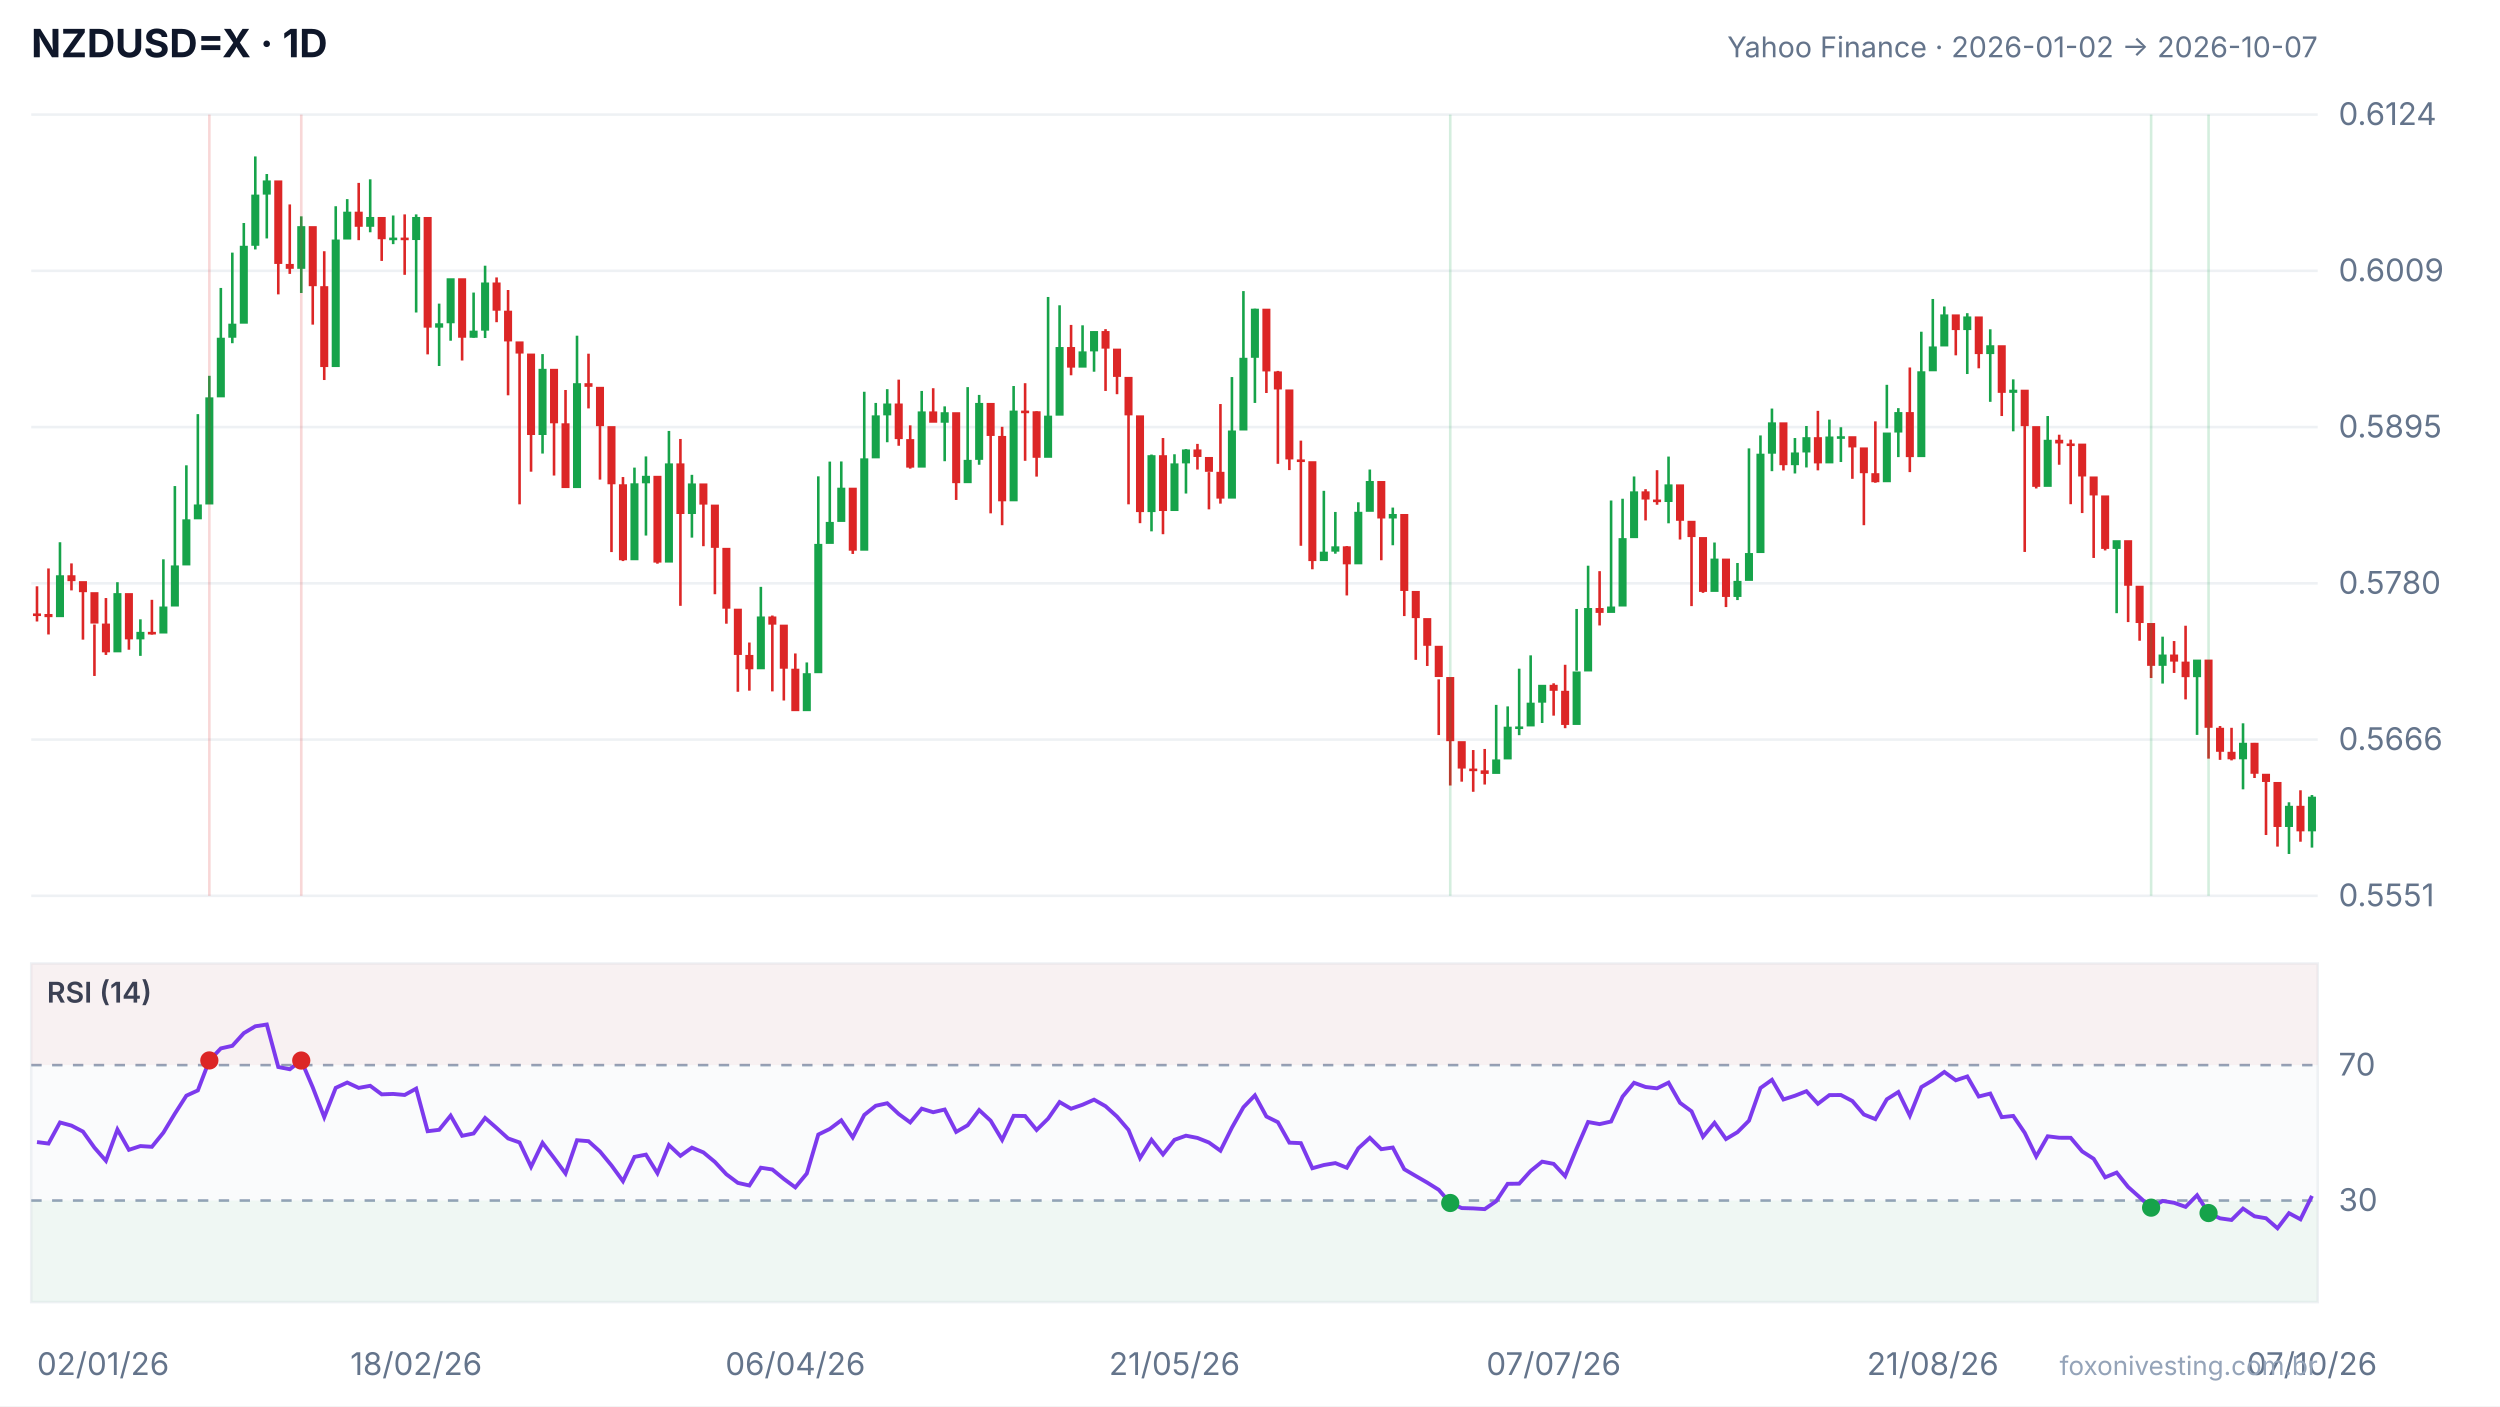
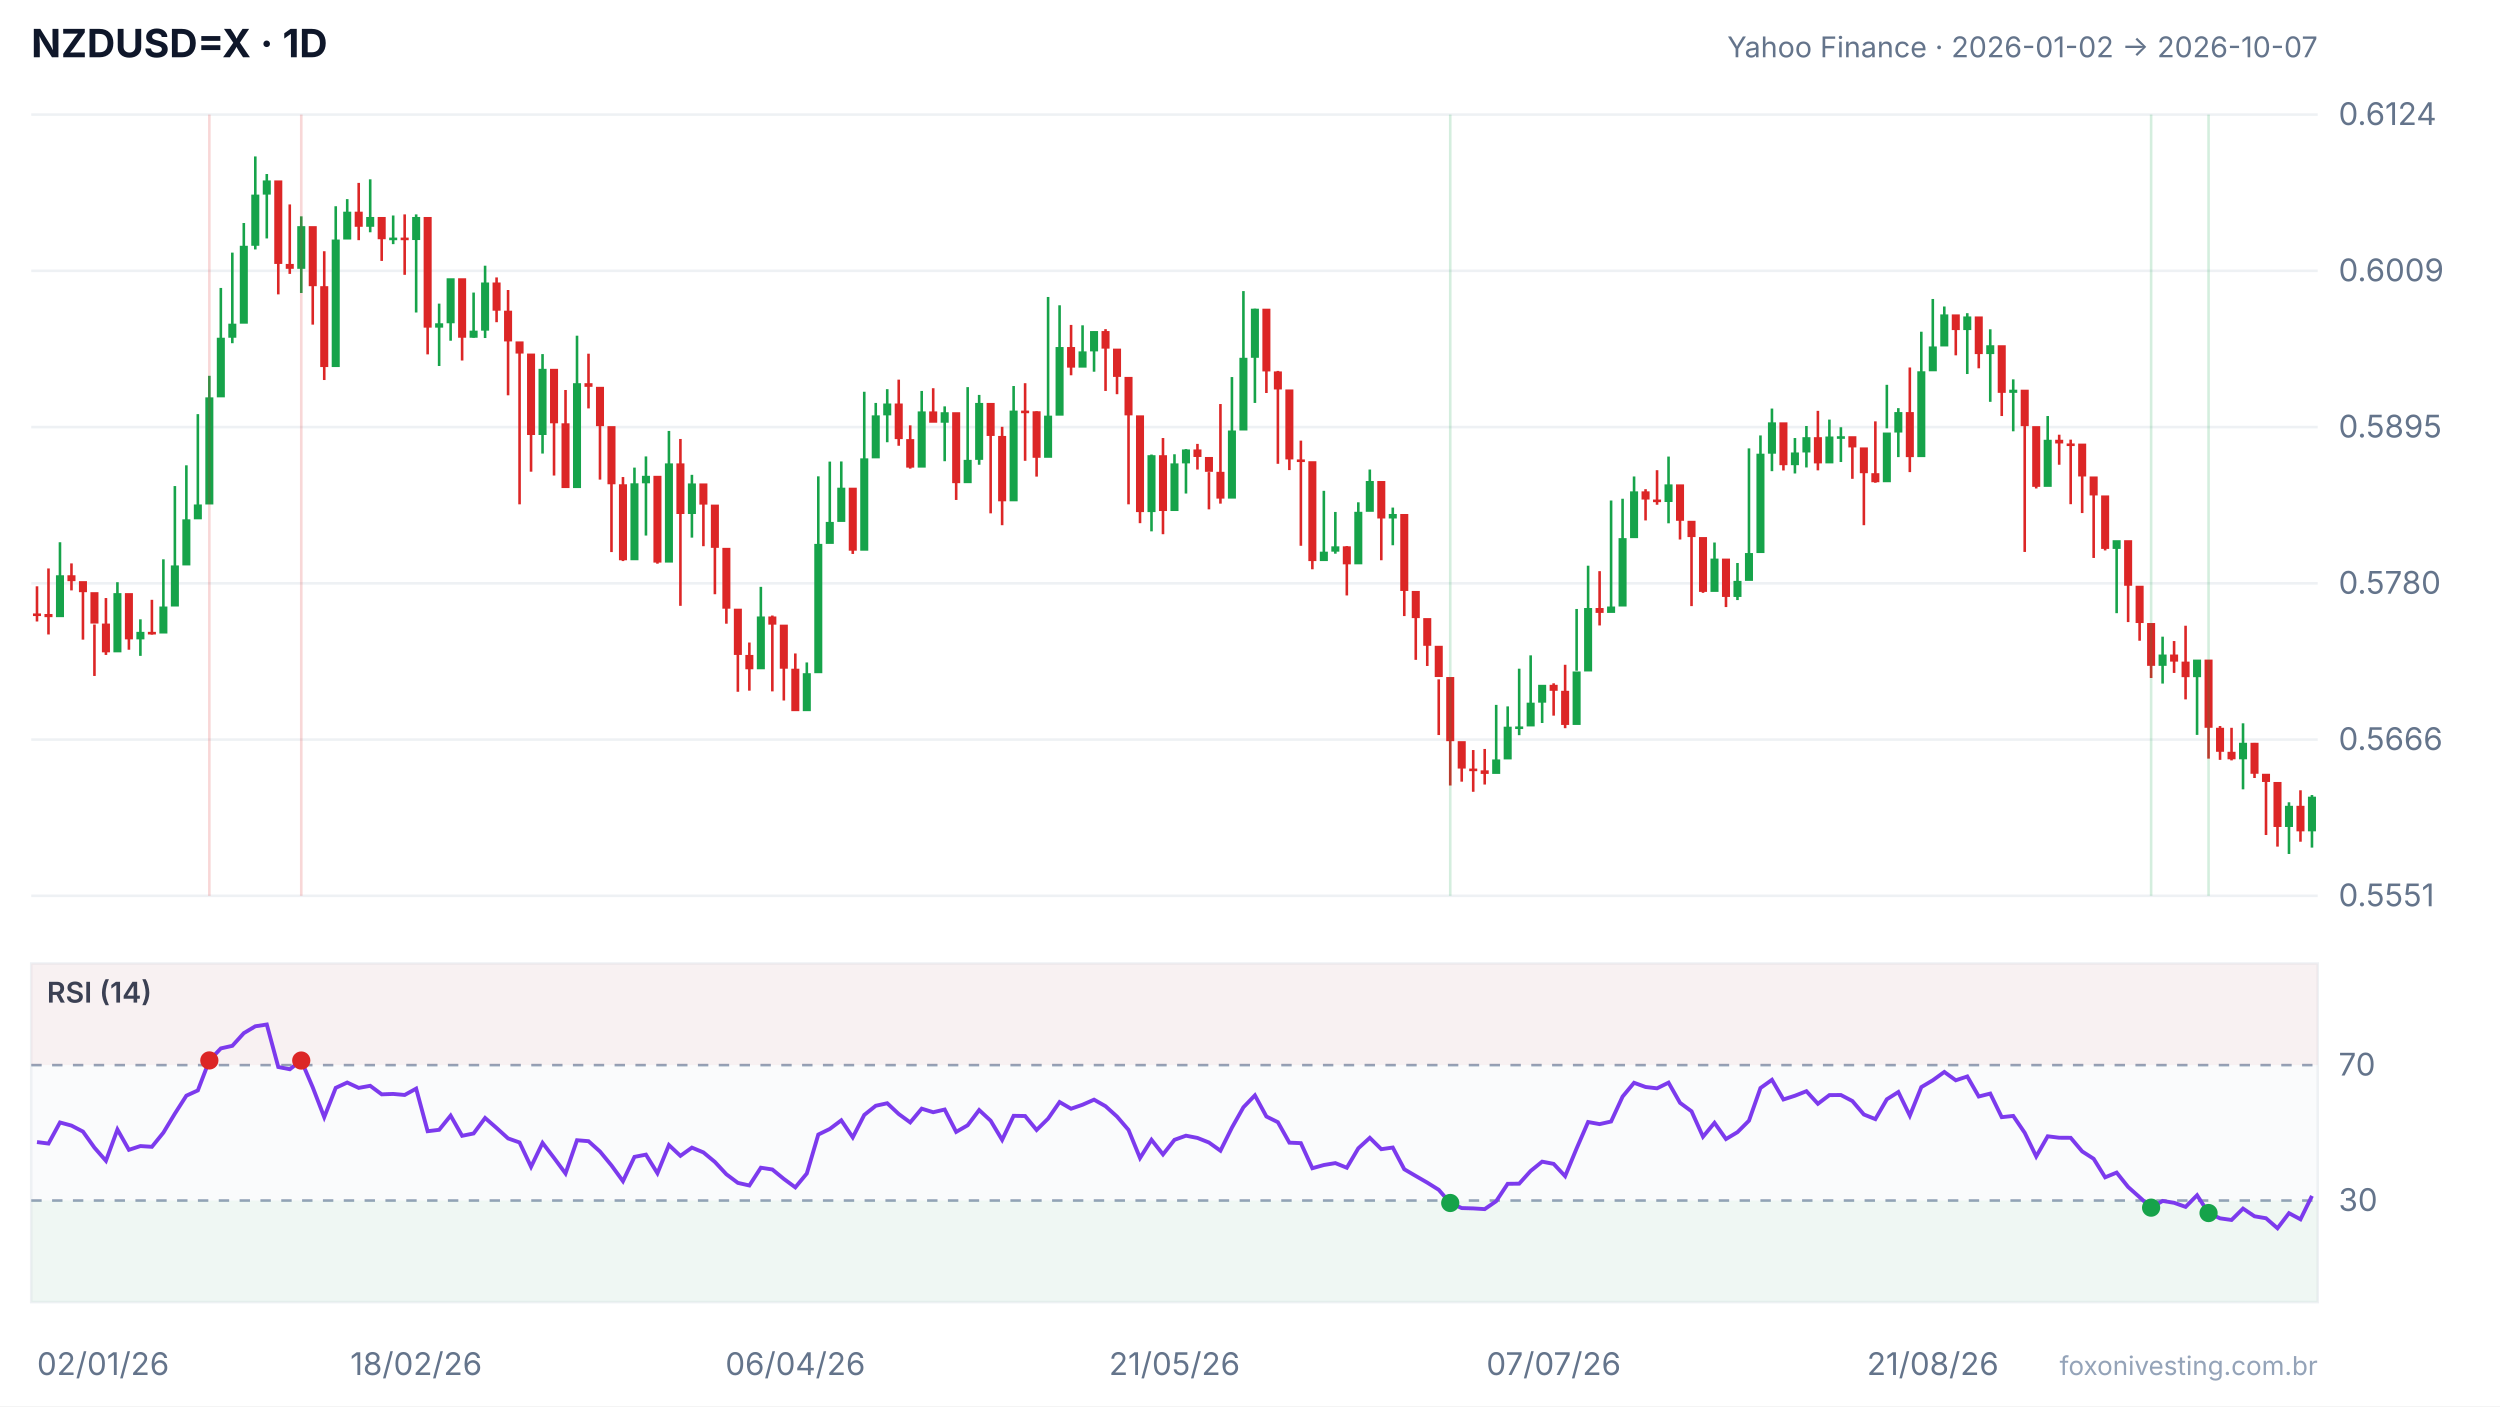
<svg xmlns="http://www.w3.org/2000/svg" viewBox="0 0 960 540" font-family="Inter,system-ui,sans-serif" font-size="12" role="img">
  <rect width="960" height="540" fill="#ffffff" />
  <text x="12" y="22" font-size="15" font-weight="700" fill="#0f172a">NZDUSD=X · 1D</text>
  <text x="890" y="22" font-size="11" fill="#64748b" text-anchor="end">Yahoo Finance · 2026-01-02 → 2026-10-07</text>
  <line x1="12" x2="890" y1="344" y2="344" stroke="#eef1f4" />
  <text x="898" y="348" fill="#64748b">0.5551</text>
  <line x1="12" x2="890" y1="284" y2="284" stroke="#eef1f4" />
  <text x="898" y="288" fill="#64748b">0.5666</text>
  <line x1="12" x2="890" y1="224" y2="224" stroke="#eef1f4" />
  <text x="898" y="228" fill="#64748b">0.5780</text>
  <line x1="12" x2="890" y1="164" y2="164" stroke="#eef1f4" />
  <text x="898" y="168" fill="#64748b">0.5895</text>
  <line x1="12" x2="890" y1="104" y2="104" stroke="#eef1f4" />
  <text x="898" y="108" fill="#64748b">0.6009</text>
  <line x1="12" x2="890" y1="44" y2="44" stroke="#eef1f4" />
  <text x="898" y="48" fill="#64748b">0.6124</text>
  <text x="14.206" y="528" fill="#64748b" text-anchor="start">02/01/26</text>
  <text x="159.804" y="528" fill="#64748b" text-anchor="middle">18/02/26</text>
  <text x="305.402" y="528" fill="#64748b" text-anchor="middle">06/04/26</text>
  <text x="451" y="528" fill="#64748b" text-anchor="middle">21/05/26</text>
  <text x="596.598" y="528" fill="#64748b" text-anchor="middle">07/07/26</text>
  <text x="742.196" y="528" fill="#64748b" text-anchor="middle">21/08/26</text>
-   <text x="887.794" y="528" fill="#64748b" text-anchor="middle">07/10/26</text>
  <line x1="14.206" x2="14.206" y1="225.14" y2="238.652" stroke="#dc2626" />
  <rect x="12.662" y="235.564" width="3.088" height="1" fill="#dc2626" />
  <line x1="18.618" x2="18.618" y1="218.285" y2="243.637" stroke="#dc2626" />
  <rect x="17.074" y="235.772" width="3.088" height="1.215" fill="#dc2626" />
  <line x1="23.03" x2="23.03" y1="208.219" y2="229.437" stroke="#16a34a" />
  <rect x="21.486" y="220.901" width="3.088" height="16.087" fill="#16a34a" />
  <line x1="27.442" x2="27.442" y1="216.344" y2="226.713" stroke="#dc2626" />
  <rect x="25.898" y="220.901" width="3.088" height="2.261" fill="#dc2626" />
  <line x1="31.854" x2="31.854" y1="226.923" y2="245.623" stroke="#dc2626" />
  <rect x="30.31" y="223.162" width="3.088" height="4.233" fill="#dc2626" />
  <line x1="36.266" x2="36.266" y1="239.814" y2="259.57" stroke="#dc2626" />
  <rect x="34.722" y="227.394" width="3.088" height="12.056" fill="#dc2626" />
  <line x1="40.678" x2="40.678" y1="229.646" y2="251.495" stroke="#dc2626" />
  <rect x="39.134" y="239.45" width="3.088" height="11.048" fill="#dc2626" />
  <line x1="45.09" x2="45.09" y1="223.565" y2="247.089" stroke="#16a34a" />
  <rect x="43.546" y="227.761" width="3.088" height="22.737" fill="#16a34a" />
  <line x1="49.503" x2="49.503" y1="236.519" y2="249.5" stroke="#dc2626" />
  <rect x="47.958" y="227.761" width="3.088" height="17.758" fill="#dc2626" />
  <line x1="53.915" x2="53.915" y1="237.822" y2="251.856" stroke="#16a34a" />
  <rect x="52.37" y="242.634" width="3.088" height="2.885" fill="#16a34a" />
  <line x1="58.327" x2="58.327" y1="230.326" y2="243.689" stroke="#dc2626" />
  <rect x="56.782" y="242.634" width="3.088" height="1" fill="#dc2626" />
  <line x1="62.739" x2="62.739" y1="214.772" y2="236.883" stroke="#16a34a" />
  <rect x="61.194" y="232.904" width="3.088" height="10.367" fill="#16a34a" />
  <line x1="67.151" x2="67.151" y1="186.647" y2="218.97" stroke="#16a34a" />
  <rect x="65.607" y="217.125" width="3.088" height="15.779" fill="#16a34a" />
  <line x1="71.563" x2="71.563" y1="178.679" y2="201.98" stroke="#16a34a" />
  <rect x="70.019" y="199.42" width="3.088" height="17.705" fill="#16a34a" />
  <line x1="75.975" x2="75.975" y1="159.025" y2="194.02" stroke="#16a34a" />
  <rect x="74.431" y="193.717" width="3.088" height="5.704" fill="#16a34a" />
  <line x1="80.387" x2="80.387" y1="144.307" y2="164.895" stroke="#16a34a" />
  <rect x="78.843" y="152.583" width="3.088" height="41.134" fill="#16a34a" />
  <line x1="84.799" x2="84.799" y1="110.572" y2="132.889" stroke="#16a34a" />
  <rect x="83.255" y="129.691" width="3.088" height="22.891" fill="#16a34a" />
  <line x1="89.211" x2="89.211" y1="97.005" y2="131.793" stroke="#16a34a" />
  <rect x="87.667" y="124.294" width="3.088" height="5.398" fill="#16a34a" />
  <line x1="93.623" x2="93.623" y1="85.638" y2="103.756" stroke="#16a34a" />
  <rect x="92.079" y="94.38" width="3.088" height="29.914" fill="#16a34a" />
  <line x1="98.035" x2="98.035" y1="60.071" y2="95.788" stroke="#16a34a" />
  <rect x="96.491" y="74.728" width="3.088" height="19.652" fill="#16a34a" />
  <line x1="102.447" x2="102.447" y1="66.826" y2="91.561" stroke="#16a34a" />
  <rect x="100.903" y="69.284" width="3.088" height="5.444" fill="#16a34a" />
  <line x1="106.859" x2="106.859" y1="90.969" y2="113.038" stroke="#dc2626" />
  <rect x="105.315" y="69.284" width="3.088" height="32.067" fill="#dc2626" />
  <line x1="111.271" x2="111.271" y1="78.501" y2="105.174" stroke="#dc2626" />
  <rect x="109.727" y="101.351" width="3.088" height="1.875" fill="#dc2626" />
  <line x1="115.683" x2="115.683" y1="83.071" y2="112.511" stroke="#16a34a" />
  <rect x="114.139" y="86.843" width="3.088" height="16.383" fill="#16a34a" />
  <line x1="120.095" x2="120.095" y1="103.964" y2="124.658" stroke="#dc2626" />
  <rect x="118.551" y="86.843" width="3.088" height="23.051" fill="#dc2626" />
  <line x1="124.508" x2="124.508" y1="96.473" y2="145.929" stroke="#dc2626" />
  <rect x="122.963" y="109.894" width="3.088" height="31.054" fill="#dc2626" />
  <line x1="128.92" x2="128.92" y1="79.193" y2="109.366" stroke="#16a34a" />
  <rect x="127.375" y="91.98" width="3.088" height="48.968" fill="#16a34a" />
  <line x1="133.332" x2="133.332" y1="76.462" y2="90.931" stroke="#16a34a" />
  <rect x="131.787" y="81.287" width="3.088" height="10.693" fill="#16a34a" />
  <line x1="137.744" x2="137.744" y1="70.231" y2="92.228" stroke="#dc2626" />
  <rect x="136.199" y="81.287" width="3.088" height="5.805" fill="#dc2626" />
  <line x1="142.156" x2="142.156" y1="68.858" y2="89.194" stroke="#16a34a" />
  <rect x="140.612" y="83.32" width="3.088" height="3.772" fill="#16a34a" />
  <line x1="146.568" x2="146.568" y1="85.465" y2="100.194" stroke="#dc2626" />
  <rect x="145.024" y="83.32" width="3.088" height="8.545" fill="#dc2626" />
  <line x1="150.98" x2="150.98" y1="82.751" y2="93.752" stroke="#16a34a" />
  <rect x="149.436" y="91.236" width="3.088" height="1" fill="#16a34a" />
  <line x1="155.392" x2="155.392" y1="82.323" y2="105.534" stroke="#dc2626" />
  <rect x="153.848" y="91.236" width="3.088" height="1" fill="#dc2626" />
  <line x1="159.804" x2="159.804" y1="82.323" y2="120.001" stroke="#16a34a" />
  <rect x="158.26" y="83.32" width="3.088" height="8.85" fill="#16a34a" />
  <line x1="164.216" x2="164.216" y1="113.509" y2="136.081" stroke="#dc2626" />
  <rect x="162.672" y="83.32" width="3.088" height="42.495" fill="#dc2626" />
  <line x1="168.628" x2="168.628" y1="116.589" y2="140.542" stroke="#16a34a" />
  <rect x="167.084" y="124.135" width="3.088" height="1.68" fill="#16a34a" />
  <line x1="173.04" x2="173.04" y1="107.687" y2="130.845" stroke="#16a34a" />
  <rect x="171.496" y="106.856" width="3.088" height="17.279" fill="#16a34a" />
  <line x1="177.452" x2="177.452" y1="122.715" y2="138.44" stroke="#dc2626" />
  <rect x="175.908" y="106.856" width="3.088" height="22.835" fill="#dc2626" />
  <line x1="181.864" x2="181.864" y1="112.342" y2="129.691" stroke="#16a34a" />
  <rect x="180.32" y="126.972" width="3.088" height="2.72" fill="#16a34a" />
  <line x1="186.276" x2="186.276" y1="102.033" y2="129.803" stroke="#16a34a" />
  <rect x="184.732" y="108.479" width="3.088" height="18.492" fill="#16a34a" />
  <line x1="190.688" x2="190.688" y1="106.535" y2="123.724" stroke="#dc2626" />
  <rect x="189.144" y="108.479" width="3.088" height="10.829" fill="#dc2626" />
  <line x1="195.101" x2="195.101" y1="111.363" y2="151.794" stroke="#dc2626" />
  <rect x="193.556" y="119.309" width="3.088" height="11.797" fill="#dc2626" />
  <line x1="199.513" x2="199.513" y1="131.886" y2="193.663" stroke="#dc2626" />
  <rect x="197.968" y="131.105" width="3.088" height="4.66" fill="#dc2626" />
  <line x1="203.925" x2="203.925" y1="142.887" y2="181.13" stroke="#dc2626" />
  <rect x="202.38" y="135.766" width="3.088" height="31.275" fill="#dc2626" />
  <line x1="208.337" x2="208.337" y1="135.969" y2="174.164" stroke="#16a34a" />
  <rect x="206.792" y="141.632" width="3.088" height="25.408" fill="#16a34a" />
  <line x1="212.749" x2="212.749" y1="152.748" y2="182.605" stroke="#dc2626" />
  <rect x="211.205" y="141.632" width="3.088" height="20.914" fill="#dc2626" />
  <line x1="217.161" x2="217.161" y1="149.756" y2="186.539" stroke="#dc2626" />
  <rect x="215.617" y="162.546" width="3.088" height="24.872" fill="#dc2626" />
  <line x1="221.573" x2="221.573" y1="128.909" y2="156.985" stroke="#16a34a" />
  <rect x="220.029" y="147.145" width="3.088" height="40.274" fill="#16a34a" />
  <line x1="225.985" x2="225.985" y1="135.821" y2="156.832" stroke="#dc2626" />
  <rect x="224.441" y="147.145" width="3.088" height="1.398" fill="#dc2626" />
  <line x1="230.397" x2="230.397" y1="153.682" y2="184.169" stroke="#dc2626" />
  <rect x="228.853" y="148.543" width="3.088" height="15.096" fill="#dc2626" />
  <line x1="234.809" x2="234.809" y1="181.04" y2="211.999" stroke="#dc2626" />
  <rect x="233.265" y="163.639" width="3.088" height="22.319" fill="#dc2626" />
  <line x1="239.221" x2="239.221" y1="183.181" y2="215.453" stroke="#dc2626" />
  <rect x="237.677" y="185.958" width="3.088" height="29.178" fill="#dc2626" />
  <line x1="243.633" x2="243.633" y1="179.562" y2="204.294" stroke="#16a34a" />
  <rect x="242.089" y="185.588" width="3.088" height="29.548" fill="#16a34a" />
  <line x1="248.045" x2="248.045" y1="175.267" y2="205.652" stroke="#16a34a" />
  <rect x="246.501" y="182.713" width="3.088" height="2.875" fill="#16a34a" />
  <line x1="252.457" x2="252.457" y1="187.32" y2="216.457" stroke="#dc2626" />
  <rect x="250.913" y="182.713" width="3.088" height="33.321" fill="#dc2626" />
  <line x1="256.869" x2="256.869" y1="165.477" y2="196.963" stroke="#16a34a" />
  <rect x="255.325" y="177.94" width="3.088" height="38.095" fill="#16a34a" />
  <line x1="261.281" x2="261.281" y1="168.566" y2="232.643" stroke="#dc2626" />
  <rect x="259.737" y="177.94" width="3.088" height="19.434" fill="#dc2626" />
  <line x1="265.693" x2="265.693" y1="182.335" y2="206.449" stroke="#16a34a" />
  <rect x="264.149" y="185.642" width="3.088" height="11.731" fill="#16a34a" />
  <line x1="270.106" x2="270.106" y1="190.929" y2="209.739" stroke="#dc2626" />
  <rect x="268.561" y="185.642" width="3.088" height="8.128" fill="#dc2626" />
  <line x1="274.518" x2="274.518" y1="208.802" y2="228.184" stroke="#dc2626" />
  <rect x="272.973" y="193.77" width="3.088" height="16.605" fill="#dc2626" />
  <line x1="278.93" x2="278.93" y1="224.93" y2="239.502" stroke="#dc2626" />
  <rect x="277.385" y="210.375" width="3.088" height="23.363" fill="#dc2626" />
  <line x1="283.342" x2="283.342" y1="239.866" y2="265.643" stroke="#dc2626" />
  <rect x="281.797" y="233.738" width="3.088" height="17.757" fill="#dc2626" />
  <line x1="287.754" x2="287.754" y1="246.727" y2="265.218" stroke="#dc2626" />
  <rect x="286.21" y="251.495" width="3.088" height="5.507" fill="#dc2626" />
  <line x1="292.166" x2="292.166" y1="225.35" y2="249.5" stroke="#16a34a" />
  <rect x="290.622" y="236.727" width="3.088" height="20.276" fill="#16a34a" />
  <line x1="296.578" x2="296.578" y1="236.363" y2="265.49" stroke="#dc2626" />
  <rect x="295.034" y="236.727" width="3.088" height="3.139" fill="#dc2626" />
  <line x1="300.99" x2="300.99" y1="254.063" y2="268.994" stroke="#dc2626" />
  <rect x="299.446" y="239.866" width="3.088" height="16.921" fill="#dc2626" />
  <line x1="305.402" x2="305.402" y1="250.928" y2="272.557" stroke="#dc2626" />
  <rect x="303.858" y="256.787" width="3.088" height="16.295" fill="#dc2626" />
  <line x1="309.814" x2="309.814" y1="254.38" y2="270.675" stroke="#16a34a" />
  <rect x="308.27" y="258.509" width="3.088" height="14.573" fill="#16a34a" />
  <line x1="314.226" x2="314.226" y1="182.911" y2="220.743" stroke="#16a34a" />
  <rect x="312.682" y="208.855" width="3.088" height="49.654" fill="#16a34a" />
  <line x1="318.638" x2="318.638" y1="177.254" y2="204.34" stroke="#16a34a" />
  <rect x="317.094" y="200.416" width="3.088" height="8.439" fill="#16a34a" />
  <line x1="323.05" x2="323.05" y1="177.2" y2="196.12" stroke="#16a34a" />
  <rect x="321.506" y="187.275" width="3.088" height="13.141" fill="#16a34a" />
  <line x1="327.462" x2="327.462" y1="188.099" y2="212.722" stroke="#dc2626" />
  <rect x="325.918" y="187.275" width="3.088" height="24.195" fill="#dc2626" />
  <line x1="331.874" x2="331.874" y1="150.435" y2="183.343" stroke="#16a34a" />
  <rect x="330.33" y="176.008" width="3.088" height="35.462" fill="#16a34a" />
  <line x1="336.286" x2="336.286" y1="154.727" y2="165.059" stroke="#16a34a" />
  <rect x="334.742" y="159.5" width="3.088" height="16.508" fill="#16a34a" />
  <line x1="340.698" x2="340.698" y1="149.443" y2="169.818" stroke="#16a34a" />
  <rect x="339.154" y="154.946" width="3.088" height="4.553" fill="#16a34a" />
  <line x1="345.111" x2="345.111" y1="145.782" y2="171.177" stroke="#dc2626" />
  <rect x="343.566" y="154.946" width="3.088" height="13.674" fill="#dc2626" />
  <line x1="349.523" x2="349.523" y1="163.329" y2="179.941" stroke="#dc2626" />
  <rect x="347.978" y="168.62" width="3.088" height="10.942" fill="#dc2626" />
  <line x1="353.935" x2="353.935" y1="150.123" y2="162.856" stroke="#16a34a" />
  <rect x="352.39" y="157.983" width="3.088" height="21.579" fill="#16a34a" />
  <line x1="358.347" x2="358.347" y1="149.076" y2="161.489" stroke="#dc2626" />
  <rect x="356.803" y="157.983" width="3.088" height="4.344" fill="#dc2626" />
  <line x1="362.759" x2="362.759" y1="156.045" y2="177.11" stroke="#16a34a" />
  <rect x="361.215" y="158.294" width="3.088" height="4.033" fill="#16a34a" />
  <line x1="367.171" x2="367.171" y1="171.123" y2="191.983" stroke="#dc2626" />
  <rect x="365.627" y="158.294" width="3.088" height="27.24" fill="#dc2626" />
  <line x1="371.583" x2="371.583" y1="148.653" y2="176.676" stroke="#16a34a" />
  <rect x="370.039" y="176.586" width="3.088" height="8.948" fill="#16a34a" />
  <line x1="375.995" x2="375.995" y1="151.647" y2="178.463" stroke="#16a34a" />
  <rect x="374.451" y="154.727" width="3.088" height="21.859" fill="#16a34a" />
  <line x1="380.407" x2="380.407" y1="165.422" y2="197.123" stroke="#dc2626" />
  <rect x="378.863" y="154.727" width="3.088" height="12.677" fill="#dc2626" />
  <line x1="384.819" x2="384.819" y1="163.894" y2="201.678" stroke="#dc2626" />
  <rect x="383.275" y="167.404" width="3.088" height="25.098" fill="#dc2626" />
  <line x1="389.231" x2="389.231" y1="148.23" y2="167.831" stroke="#16a34a" />
  <rect x="387.687" y="157.673" width="3.088" height="34.829" fill="#16a34a" />
  <line x1="393.643" x2="393.643" y1="147.145" y2="176.947" stroke="#dc2626" />
  <rect x="392.099" y="157.673" width="3.088" height="1" fill="#dc2626" />
  <line x1="398.055" x2="398.055" y1="157.929" y2="183.019" stroke="#dc2626" />
  <rect x="396.511" y="157.929" width="3.088" height="17.863" fill="#dc2626" />
  <line x1="402.467" x2="402.467" y1="114.035" y2="160.084" stroke="#16a34a" />
  <rect x="400.923" y="159.609" width="3.088" height="16.182" fill="#16a34a" />
  <line x1="406.879" x2="406.879" y1="117.227" y2="134.3" stroke="#16a34a" />
  <rect x="405.335" y="133.261" width="3.088" height="26.349" fill="#16a34a" />
  <line x1="411.291" x2="411.291" y1="124.77" y2="144.105" stroke="#dc2626" />
  <rect x="409.747" y="133.261" width="3.088" height="7.909" fill="#dc2626" />
  <line x1="415.704" x2="415.704" y1="124.919" y2="140.375" stroke="#16a34a" />
  <rect x="414.159" y="134.931" width="3.088" height="6.239" fill="#16a34a" />
  <line x1="420.116" x2="420.116" y1="127.288" y2="142.739" stroke="#16a34a" />
  <rect x="418.571" y="127.125" width="3.088" height="7.807" fill="#16a34a" />
  <line x1="424.528" x2="424.528" y1="126.393" y2="150.123" stroke="#dc2626" />
  <rect x="422.983" y="127.125" width="3.088" height="6.749" fill="#dc2626" />
  <line x1="428.94" x2="428.94" y1="139.025" y2="151.372" stroke="#dc2626" />
  <rect x="427.395" y="133.874" width="3.088" height="10.858" fill="#dc2626" />
  <line x1="433.352" x2="433.352" y1="158.824" y2="193.663" stroke="#dc2626" />
  <rect x="431.808" y="144.732" width="3.088" height="14.768" fill="#dc2626" />
  <line x1="437.764" x2="437.764" y1="171.033" y2="200.896" stroke="#dc2626" />
  <rect x="436.22" y="159.5" width="3.088" height="37.143" fill="#dc2626" />
  <line x1="442.176" x2="442.176" y1="174.544" y2="204.039" stroke="#16a34a" />
  <rect x="440.632" y="174.797" width="3.088" height="21.845" fill="#16a34a" />
  <line x1="446.588" x2="446.588" y1="168.203" y2="205.138" stroke="#dc2626" />
  <rect x="445.044" y="174.797" width="3.088" height="21.435" fill="#dc2626" />
  <line x1="451" x2="451" y1="174.436" y2="188.78" stroke="#16a34a" />
  <rect x="449.456" y="177.94" width="3.088" height="18.293" fill="#16a34a" />
  <line x1="455.412" x2="455.412" y1="172.445" y2="189.515" stroke="#16a34a" />
  <rect x="453.868" y="172.59" width="3.088" height="5.349" fill="#16a34a" />
  <line x1="459.824" x2="459.824" y1="170.452" y2="180.301" stroke="#dc2626" />
  <rect x="458.28" y="172.59" width="3.088" height="2.889" fill="#dc2626" />
  <line x1="464.236" x2="464.236" y1="181.292" y2="195.59" stroke="#dc2626" />
  <rect x="462.692" y="175.479" width="3.088" height="5.705" fill="#dc2626" />
  <line x1="468.648" x2="468.648" y1="155.148" y2="193.395" stroke="#dc2626" />
  <rect x="467.104" y="181.184" width="3.088" height="10.281" fill="#dc2626" />
  <line x1="473.06" x2="473.06" y1="144.787" y2="179.508" stroke="#16a34a" />
  <rect x="471.516" y="165.313" width="3.088" height="26.152" fill="#16a34a" />
  <line x1="477.472" x2="477.472" y1="111.777" y2="138.341" stroke="#16a34a" />
  <rect x="475.928" y="137.396" width="3.088" height="27.917" fill="#16a34a" />
  <line x1="481.884" x2="481.884" y1="118.54" y2="154.727" stroke="#16a34a" />
  <rect x="480.34" y="118.54" width="3.088" height="18.856" fill="#16a34a" />
  <line x1="486.296" x2="486.296" y1="137.174" y2="150.913" stroke="#dc2626" />
  <rect x="484.752" y="118.54" width="3.088" height="24.089" fill="#dc2626" />
  <line x1="490.709" x2="490.709" y1="142.426" y2="178.102" stroke="#dc2626" />
  <rect x="489.164" y="142.629" width="3.088" height="6.925" fill="#dc2626" />
  <line x1="495.121" x2="495.121" y1="167.822" y2="180.517" stroke="#dc2626" />
  <rect x="493.576" y="149.554" width="3.088" height="26.87" fill="#dc2626" />
  <line x1="499.533" x2="499.533" y1="169.201" y2="209.58" stroke="#dc2626" />
  <rect x="497.988" y="176.424" width="3.088" height="1" fill="#dc2626" />
  <line x1="503.945" x2="503.945" y1="194.395" y2="218.601" stroke="#dc2626" />
  <rect x="502.401" y="177.11" width="3.088" height="38.344" fill="#dc2626" />
  <line x1="508.357" x2="508.357" y1="188.476" y2="213.569" stroke="#16a34a" />
  <rect x="506.813" y="211.84" width="3.088" height="3.613" fill="#16a34a" />
  <line x1="512.769" x2="512.769" y1="196.589" y2="212.617" stroke="#16a34a" />
  <rect x="511.225" y="209.792" width="3.088" height="2.048" fill="#16a34a" />
  <line x1="517.181" x2="517.181" y1="209.686" y2="228.651" stroke="#dc2626" />
  <rect x="515.637" y="209.792" width="3.088" height="6.911" fill="#dc2626" />
  <line x1="521.593" x2="521.593" y1="192.877" y2="207.175" stroke="#16a34a" />
  <rect x="520.049" y="196.535" width="3.088" height="20.167" fill="#16a34a" />
  <line x1="526.005" x2="526.005" y1="180.301" y2="195.492" stroke="#16a34a" />
  <rect x="524.461" y="184.708" width="3.088" height="11.827" fill="#16a34a" />
  <line x1="530.417" x2="530.417" y1="191.197" y2="215.136" stroke="#dc2626" />
  <rect x="528.873" y="184.708" width="3.088" height="14.392" fill="#dc2626" />
  <line x1="534.829" x2="534.829" y1="194.912" y2="209.375" stroke="#16a34a" />
  <rect x="533.285" y="197.373" width="3.088" height="1.727" fill="#16a34a" />
  <line x1="539.241" x2="539.241" y1="213.833" y2="236.571" stroke="#dc2626" />
  <rect x="537.697" y="197.373" width="3.088" height="29.55" fill="#dc2626" />
  <line x1="543.653" x2="543.653" y1="232.956" y2="253.385" stroke="#dc2626" />
  <rect x="542.109" y="226.923" width="3.088" height="10.429" fill="#dc2626" />
  <line x1="548.065" x2="548.065" y1="244.691" y2="255.735" stroke="#dc2626" />
  <rect x="546.521" y="237.352" width="3.088" height="10.633" fill="#dc2626" />
  <line x1="552.477" x2="552.477" y1="260.868" y2="282.253" stroke="#dc2626" />
  <rect x="550.933" y="247.985" width="3.088" height="11.994" fill="#dc2626" />
  <line x1="556.889" x2="556.889" y1="281.614" y2="301.641" stroke="#dc2626" />
  <rect x="555.345" y="259.98" width="3.088" height="24.629" fill="#dc2626" />
  <line x1="561.302" x2="561.302" y1="287.8" y2="300.162" stroke="#dc2626" />
  <rect x="559.757" y="284.609" width="3.088" height="10.52" fill="#dc2626" />
  <line x1="565.714" x2="565.714" y1="288.018" y2="304.049" stroke="#dc2626" />
  <rect x="564.169" y="295.129" width="3.088" height="1" fill="#dc2626" />
  <line x1="570.126" x2="570.126" y1="287.598" y2="301.259" stroke="#dc2626" />
  <rect x="568.581" y="295.813" width="3.088" height="1.368" fill="#dc2626" />
  <line x1="574.538" x2="574.538" y1="270.675" y2="296.547" stroke="#16a34a" />
  <rect x="572.993" y="291.62" width="3.088" height="5.561" fill="#16a34a" />
  <line x1="578.95" x2="578.95" y1="271.252" y2="287.598" stroke="#16a34a" />
  <rect x="577.406" y="279.051" width="3.088" height="12.569" fill="#16a34a" />
  <line x1="583.362" x2="583.362" y1="256.78" y2="282.304" stroke="#16a34a" />
  <rect x="581.818" y="278.95" width="3.088" height="1" fill="#16a34a" />
  <line x1="587.774" x2="587.774" y1="251.65" y2="270.933" stroke="#16a34a" />
  <rect x="586.23" y="269.826" width="3.088" height="9.124" fill="#16a34a" />
  <line x1="592.186" x2="592.186" y1="263.854" y2="277.633" stroke="#16a34a" />
  <rect x="590.642" y="262.969" width="3.088" height="6.857" fill="#16a34a" />
  <line x1="596.598" x2="596.598" y1="262.388" y2="274.809" stroke="#dc2626" />
  <rect x="595.054" y="262.969" width="3.088" height="2.3" fill="#dc2626" />
  <line x1="601.01" x2="601.01" y1="255.272" y2="279.625" stroke="#dc2626" />
  <rect x="599.466" y="265.269" width="3.088" height="13.107" fill="#dc2626" />
  <line x1="605.422" x2="605.422" y1="233.843" y2="257.568" stroke="#16a34a" />
  <rect x="603.878" y="257.842" width="3.088" height="20.534" fill="#16a34a" />
  <line x1="609.834" x2="609.834" y1="217.23" y2="235.094" stroke="#16a34a" />
  <rect x="608.29" y="233.478" width="3.088" height="24.364" fill="#16a34a" />
  <line x1="614.246" x2="614.246" y1="219.321" y2="240.177" stroke="#dc2626" />
  <rect x="612.702" y="233.478" width="3.088" height="1.878" fill="#dc2626" />
  <line x1="618.658" x2="618.658" y1="192.198" y2="234.729" stroke="#16a34a" />
  <rect x="617.114" y="232.904" width="3.088" height="2.452" fill="#16a34a" />
  <line x1="623.07" x2="623.07" y1="191.519" y2="208.272" stroke="#16a34a" />
  <rect x="621.526" y="206.644" width="3.088" height="26.26" fill="#16a34a" />
  <line x1="627.482" x2="627.482" y1="182.965" y2="195.492" stroke="#16a34a" />
  <rect x="625.938" y="188.682" width="3.088" height="17.962" fill="#16a34a" />
  <line x1="631.894" x2="631.894" y1="187.848" y2="199.847" stroke="#dc2626" />
  <rect x="630.35" y="188.682" width="3.088" height="3.141" fill="#dc2626" />
  <line x1="636.307" x2="636.307" y1="180.554" y2="193.824" stroke="#dc2626" />
  <rect x="634.762" y="191.823" width="3.088" height="1" fill="#dc2626" />
  <line x1="640.719" x2="640.719" y1="175.322" y2="200.949" stroke="#16a34a" />
  <rect x="639.174" y="186.001" width="3.088" height="6.769" fill="#16a34a" />
  <line x1="645.131" x2="645.131" y1="195.751" y2="207.175" stroke="#dc2626" />
  <rect x="643.586" y="186.001" width="3.088" height="13.988" fill="#dc2626" />
  <line x1="649.543" x2="649.543" y1="201.198" y2="232.747" stroke="#dc2626" />
  <rect x="647.998" y="199.989" width="3.088" height="6.247" fill="#dc2626" />
  <line x1="653.955" x2="653.955" y1="211.84" y2="227.656" stroke="#dc2626" />
  <rect x="652.411" y="206.236" width="3.088" height="21.053" fill="#dc2626" />
  <line x1="658.367" x2="658.367" y1="208.325" y2="224.93" stroke="#16a34a" />
  <rect x="656.823" y="214.502" width="3.088" height="12.787" fill="#16a34a" />
  <line x1="662.779" x2="662.779" y1="214.925" y2="233.112" stroke="#dc2626" />
  <rect x="661.235" y="214.502" width="3.088" height="14.725" fill="#dc2626" />
  <line x1="667.191" x2="667.191" y1="216.193" y2="230.43" stroke="#16a34a" />
  <rect x="665.647" y="223.057" width="3.088" height="6.171" fill="#16a34a" />
  <line x1="671.603" x2="671.603" y1="172.174" y2="216.193" stroke="#16a34a" />
  <rect x="670.059" y="212.369" width="3.088" height="10.687" fill="#16a34a" />
  <line x1="676.015" x2="676.015" y1="167.204" y2="187.167" stroke="#16a34a" />
  <rect x="674.471" y="174.219" width="3.088" height="38.151" fill="#16a34a" />
  <line x1="680.427" x2="680.427" y1="156.887" y2="180.932" stroke="#16a34a" />
  <rect x="678.883" y="162.181" width="3.088" height="12.037" fill="#16a34a" />
  <line x1="684.839" x2="684.839" y1="163.857" y2="180.662" stroke="#dc2626" />
  <rect x="683.295" y="162.181" width="3.088" height="16.444" fill="#dc2626" />
  <line x1="689.251" x2="689.251" y1="168.203" y2="181.814" stroke="#16a34a" />
  <rect x="687.707" y="173.748" width="3.088" height="4.877" fill="#16a34a" />
  <line x1="693.663" x2="693.663" y1="163.584" y2="179.508" stroke="#16a34a" />
  <rect x="692.119" y="167.876" width="3.088" height="5.872" fill="#16a34a" />
  <line x1="698.075" x2="698.075" y1="157.764" y2="180.613" stroke="#dc2626" />
  <rect x="696.531" y="167.876" width="3.088" height="10.064" fill="#dc2626" />
  <line x1="702.487" x2="702.487" y1="161.124" y2="171.866" stroke="#16a34a" />
  <rect x="700.943" y="167.622" width="3.088" height="10.318" fill="#16a34a" />
  <line x1="706.899" x2="706.899" y1="164.057" y2="177.417" stroke="#16a34a" />
  <rect x="705.355" y="167.513" width="3.088" height="1" fill="#16a34a" />
  <line x1="711.312" x2="711.312" y1="168.765" y2="183.864" stroke="#dc2626" />
  <rect x="709.767" y="167.513" width="3.088" height="4.299" fill="#dc2626" />
  <line x1="715.724" x2="715.724" y1="180.193" y2="201.678" stroke="#dc2626" />
  <rect x="714.179" y="171.812" width="3.088" height="9.894" fill="#dc2626" />
  <line x1="720.136" x2="720.136" y1="161.799" y2="185.373" stroke="#dc2626" />
  <rect x="718.591" y="181.705" width="3.088" height="3.47" fill="#dc2626" />
  <line x1="724.548" x2="724.548" y1="147.77" y2="164.476" stroke="#16a34a" />
  <rect x="723.004" y="166.095" width="3.088" height="19.08" fill="#16a34a" />
  <line x1="728.96" x2="728.96" y1="156.722" y2="175.531" stroke="#16a34a" />
  <rect x="727.416" y="158.239" width="3.088" height="7.856" fill="#16a34a" />
  <line x1="733.372" x2="733.372" y1="141.114" y2="181.292" stroke="#dc2626" />
  <rect x="731.828" y="158.239" width="3.088" height="17.292" fill="#dc2626" />
  <line x1="737.784" x2="737.784" y1="127.382" y2="143.422" stroke="#16a34a" />
  <rect x="736.24" y="142.573" width="3.088" height="32.958" fill="#16a34a" />
  <line x1="742.196" x2="742.196" y1="114.805" y2="133.929" stroke="#16a34a" />
  <rect x="740.652" y="133.038" width="3.088" height="9.535" fill="#16a34a" />
  <line x1="746.608" x2="746.608" y1="117.696" y2="131.997" stroke="#16a34a" />
  <rect x="745.064" y="120.732" width="3.088" height="12.306" fill="#16a34a" />
  <line x1="751.02" x2="751.02" y1="122.098" y2="136.449" stroke="#dc2626" />
  <rect x="749.476" y="120.732" width="3.088" height="6.016" fill="#dc2626" />
  <line x1="755.432" x2="755.432" y1="120.264" y2="143.625" stroke="#16a34a" />
  <rect x="753.888" y="121.518" width="3.088" height="5.23" fill="#16a34a" />
  <line x1="759.844" x2="759.844" y1="131.049" y2="141.429" stroke="#dc2626" />
  <rect x="758.3" y="121.518" width="3.088" height="14.452" fill="#dc2626" />
  <line x1="764.256" x2="764.256" y1="126.449" y2="154.305" stroke="#16a34a" />
  <rect x="762.712" y="132.574" width="3.088" height="3.396" fill="#16a34a" />
  <line x1="768.668" x2="768.668" y1="149.278" y2="159.755" stroke="#dc2626" />
  <rect x="767.124" y="132.574" width="3.088" height="18.284" fill="#dc2626" />
  <line x1="773.08" x2="773.08" y1="145.671" y2="165.623" stroke="#16a34a" />
  <rect x="771.536" y="149.645" width="3.088" height="1.212" fill="#16a34a" />
  <line x1="777.492" x2="777.492" y1="163.056" y2="211.946" stroke="#dc2626" />
  <rect x="775.948" y="149.645" width="3.088" height="13.993" fill="#dc2626" />
  <line x1="781.905" x2="781.905" y1="167.095" y2="187.58" stroke="#dc2626" />
  <rect x="780.36" y="163.639" width="3.088" height="23.313" fill="#dc2626" />
  <line x1="786.317" x2="786.317" y1="159.755" y2="182.03" stroke="#16a34a" />
  <rect x="784.772" y="168.874" width="3.088" height="18.078" fill="#16a34a" />
  <line x1="790.729" x2="790.729" y1="166.931" y2="178.463" stroke="#dc2626" />
  <rect x="789.184" y="168.874" width="3.088" height="1.415" fill="#dc2626" />
  <line x1="795.141" x2="795.141" y1="168.82" y2="193.61" stroke="#dc2626" />
  <rect x="793.596" y="170.289" width="3.088" height="1" fill="#dc2626" />
  <line x1="799.553" x2="799.553" y1="179.148" y2="197.016" stroke="#dc2626" />
  <rect x="798.009" y="170.344" width="3.088" height="12.621" fill="#dc2626" />
  <line x1="803.965" x2="803.965" y1="183.648" y2="214.256" stroke="#dc2626" />
  <rect x="802.421" y="182.965" width="3.088" height="7.284" fill="#dc2626" />
  <line x1="808.377" x2="808.377" y1="195.073" y2="211.364" stroke="#dc2626" />
  <rect x="806.833" y="190.248" width="3.088" height="20.533" fill="#dc2626" />
  <line x1="812.789" x2="812.789" y1="207.953" y2="235.46" stroke="#16a34a" />
  <rect x="811.245" y="207.44" width="3.088" height="3.341" fill="#16a34a" />
  <line x1="817.201" x2="817.201" y1="224.09" y2="238.878" stroke="#dc2626" />
  <rect x="815.657" y="207.44" width="3.088" height="17.489" fill="#dc2626" />
  <line x1="821.613" x2="821.613" y1="231.319" y2="246.047" stroke="#dc2626" />
  <rect x="820.069" y="224.93" width="3.088" height="14.312" fill="#dc2626" />
  <line x1="826.025" x2="826.025" y1="239.606" y2="260.356" stroke="#dc2626" />
  <rect x="824.481" y="239.242" width="3.088" height="16.442" fill="#dc2626" />
  <line x1="830.437" x2="830.437" y1="244.483" y2="262.49" stroke="#16a34a" />
  <rect x="828.893" y="251.341" width="3.088" height="4.343" fill="#16a34a" />
  <line x1="834.849" x2="834.849" y1="246.158" y2="258.406" stroke="#dc2626" />
  <rect x="833.305" y="251.341" width="3.088" height="2.722" fill="#dc2626" />
  <line x1="839.261" x2="839.261" y1="240.281" y2="268.569" stroke="#dc2626" />
  <rect x="837.717" y="254.063" width="3.088" height="5.968" fill="#dc2626" />
  <line x1="843.673" x2="843.673" y1="253.694" y2="282.203" stroke="#16a34a" />
  <rect x="842.129" y="253.282" width="3.088" height="6.749" fill="#16a34a" />
  <line x1="848.085" x2="848.085" y1="273.506" y2="291.318" stroke="#dc2626" />
  <rect x="846.541" y="253.282" width="3.088" height="26.191" fill="#dc2626" />
  <line x1="852.497" x2="852.497" y1="278.798" y2="291.784" stroke="#dc2626" />
  <rect x="850.953" y="279.473" width="3.088" height="9.216" fill="#dc2626" />
  <line x1="856.91" x2="856.91" y1="279.473" y2="291.987" stroke="#dc2626" />
  <rect x="855.365" y="288.689" width="3.088" height="2.881" fill="#dc2626" />
  <line x1="861.322" x2="861.322" y1="277.751" y2="303.103" stroke="#16a34a" />
  <rect x="859.777" y="285.231" width="3.088" height="6.338" fill="#16a34a" />
  <line x1="865.734" x2="865.734" y1="285.281" y2="298.752" stroke="#dc2626" />
  <rect x="864.189" y="285.231" width="3.088" height="11.9" fill="#dc2626" />
  <line x1="870.146" x2="870.146" y1="298.497" y2="320.646" stroke="#dc2626" />
  <rect x="868.602" y="297.131" width="3.088" height="3.147" fill="#dc2626" />
  <line x1="874.558" x2="874.558" y1="300.744" y2="325.102" stroke="#dc2626" />
  <rect x="873.014" y="300.278" width="3.088" height="17.281" fill="#dc2626" />
  <line x1="878.97" x2="878.97" y1="308.075" y2="327.929" stroke="#16a34a" />
  <rect x="877.426" y="309.432" width="3.088" height="8.127" fill="#16a34a" />
  <line x1="883.382" x2="883.382" y1="303.468" y2="323.22" stroke="#dc2626" />
  <rect x="881.838" y="309.432" width="3.088" height="9.803" fill="#dc2626" />
  <line x1="887.794" x2="887.794" y1="305.293" y2="325.478" stroke="#16a34a" />
  <rect x="886.25" y="305.923" width="3.088" height="13.312" fill="#16a34a" />
  <rect x="12" y="370" width="878" height="130" fill="#fafbfc" stroke="#eef1f4" />
  <text x="18" y="385" font-size="11" font-weight="600" fill="#334155">RSI (14)</text>
  <line x1="12" x2="890" y1="409" y2="409" stroke="#94a3b8" stroke-dasharray="4 4" />
  <text x="898" y="413" fill="#64748b">70</text>
  <line x1="12" x2="890" y1="461" y2="461" stroke="#94a3b8" stroke-dasharray="4 4" />
  <text x="898" y="465" fill="#64748b">30</text>
  <rect x="12" y="370" width="878" height="39" fill="#dc2626" opacity=".05" />
  <rect x="12" y="461" width="878" height="39" fill="#16a34a" opacity=".05" />
  <polyline fill="none" stroke="#7c3aed" stroke-width="1.5" points="14.206,438.554 18.618,439.126 23.03,431.025 27.442,432.227 31.854,434.528 36.266,440.702 40.678,445.751 45.09,433.725 49.503,441.532 53.915,440.088 58.327,440.374 62.739,434.935 67.151,427.634 71.563,420.741 75.975,418.719 80.387,407.206 84.799,402.59 89.211,401.595 93.623,396.724 98.035,394.095 102.447,393.409 106.859,409.73 111.271,410.593 115.683,407.246 120.095,417.547 124.508,428.989 128.92,417.739 133.332,415.69 137.744,417.754 142.156,416.95 146.568,420.228 150.98,420.071 155.392,420.468 159.804,418.035 164.216,434.388 168.628,433.846 173.04,428.398 177.452,436.152 181.864,435.246 186.276,429.297 190.688,433.141 195.101,437.15 199.513,438.714 203.925,448.052 208.337,438.871 212.749,444.643 217.161,450.616 221.573,437.85 225.985,438.216 230.397,442.173 234.809,447.525 239.221,453.574 243.633,444.241 248.045,443.382 252.457,450.524 256.869,439.699 261.281,443.846 265.693,440.686 270.106,442.521 274.518,446.185 278.93,450.925 283.342,454.225 287.754,455.231 292.166,448.402 296.578,449.082 300.99,452.702 305.402,455.949 309.814,450.618 314.226,435.672 318.638,433.517 323.05,430.204 327.462,436.746 331.874,428.144 336.286,424.615 340.698,423.648 345.111,427.783 349.523,431.004 353.935,425.726 358.347,427.093 362.759,426.061 367.171,434.653 371.583,432.101 375.995,426.257 380.407,430.35 384.819,437.721 389.231,428.473 393.643,428.55 398.055,433.913 402.467,429.552 406.879,423.189 411.291,425.754 415.704,424.216 420.116,422.273 424.528,424.783 428.94,428.767 433.352,433.896 437.764,444.684 442.176,437.688 446.588,443.301 451,437.696 455.412,436.105 459.824,436.966 464.236,438.724 468.648,441.871 473.06,433.008 477.472,425.185 481.884,420.614 486.296,428.735 490.709,430.923 495.121,438.777 499.533,438.967 503.945,448.607 508.357,447.367 512.769,446.629 517.181,448.417 521.593,440.948 526.005,436.922 530.417,441.288 534.829,440.656 539.241,448.989 543.653,451.573 548.065,454.125 552.477,456.885 556.889,461.948 561.302,463.898 565.714,464.027 570.126,464.302 574.538,461.249 578.95,454.584 583.362,454.531 587.774,449.637 592.186,446.073 596.598,446.93 601.01,451.652 605.422,440.996 609.834,430.849 614.246,431.659 618.658,430.659 623.07,421.1 627.482,415.786 631.894,417.403 636.307,417.916 640.719,415.733 645.131,423.488 649.543,426.731 653.955,436.499 658.367,431.165 662.779,437.393 667.191,434.749 671.603,430.335 676.015,417.805 680.427,414.654 684.839,422.198 689.251,420.765 693.663,419.02 698.075,423.852 702.487,420.523 706.899,420.488 711.312,422.792 715.724,427.966 720.136,429.744 724.548,422.125 728.96,419.335 733.372,428.417 737.784,417.451 742.196,414.829 746.608,411.631 751.02,414.829 755.432,413.36 759.844,421.059 764.256,419.936 768.668,428.99 773.08,428.518 777.492,434.991 781.905,444.077 786.317,436.335 790.729,436.891 795.141,436.914 799.553,442.139 803.965,444.972 808.377,452.092 812.789,450.272 817.201,455.797 821.613,459.739 826.025,463.74 830.437,461.163 834.849,461.871 839.261,463.443 843.673,458.975 848.085,465.808 852.497,467.838 856.91,468.468 861.322,464.099 865.734,467.055 870.146,467.81 874.558,471.65 878.97,465.858 883.382,468.211 887.794,459.219" />
  <circle cx="80.387" cy="407.206" r="3.5" fill="#dc2626" />
  <line x1="80.387" x2="80.387" y1="44" y2="344" stroke="#dc2626" stroke-opacity=".18" />
  <circle cx="115.683" cy="407.246" r="3.5" fill="#dc2626" />
  <line x1="115.683" x2="115.683" y1="44" y2="344" stroke="#dc2626" stroke-opacity=".18" />
  <circle cx="556.889" cy="461.948" r="3.5" fill="#16a34a" />
  <line x1="556.889" x2="556.889" y1="44" y2="344" stroke="#16a34a" stroke-opacity=".18" />
  <circle cx="826.025" cy="463.74" r="3.5" fill="#16a34a" />
  <line x1="826.025" x2="826.025" y1="44" y2="344" stroke="#16a34a" stroke-opacity=".18" />
  <circle cx="848.085" cy="465.808" r="3.5" fill="#16a34a" />
  <line x1="848.085" x2="848.085" y1="44" y2="344" stroke="#16a34a" stroke-opacity=".18" />
  <text x="890" y="528" font-size="10" fill="#94a3b8" text-anchor="end">foxonivesting.com.br</text>
</svg>
